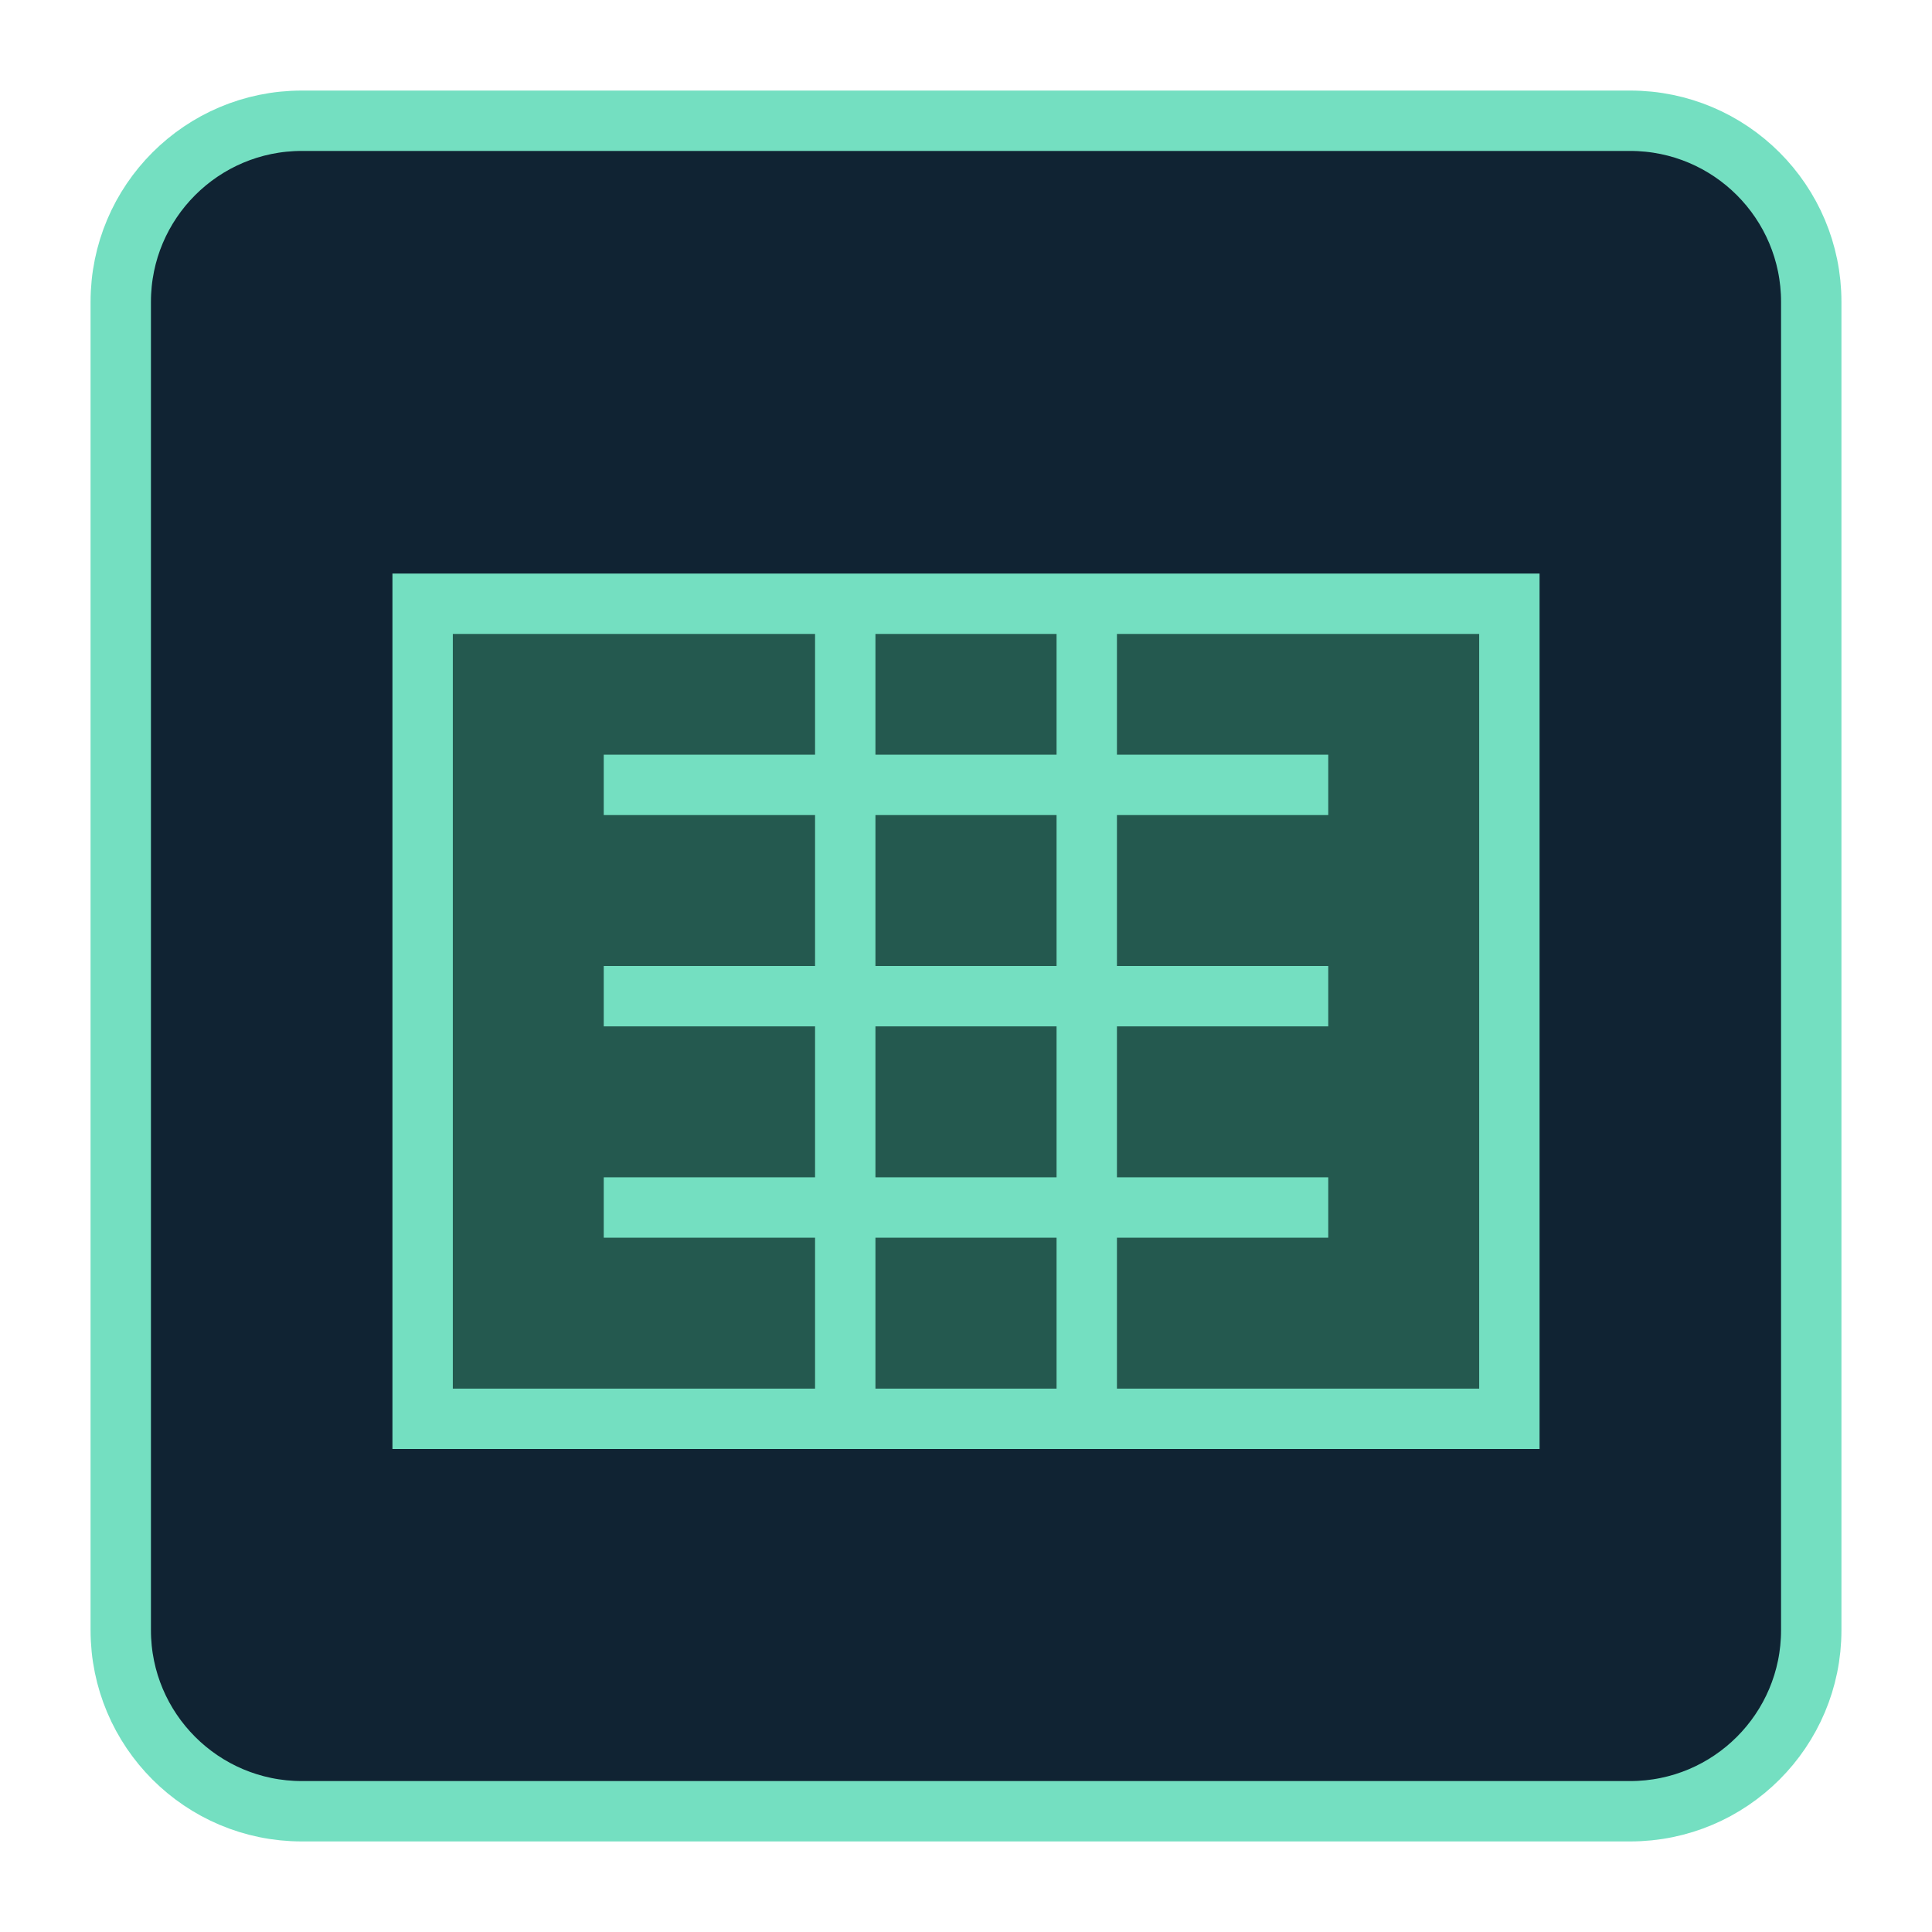
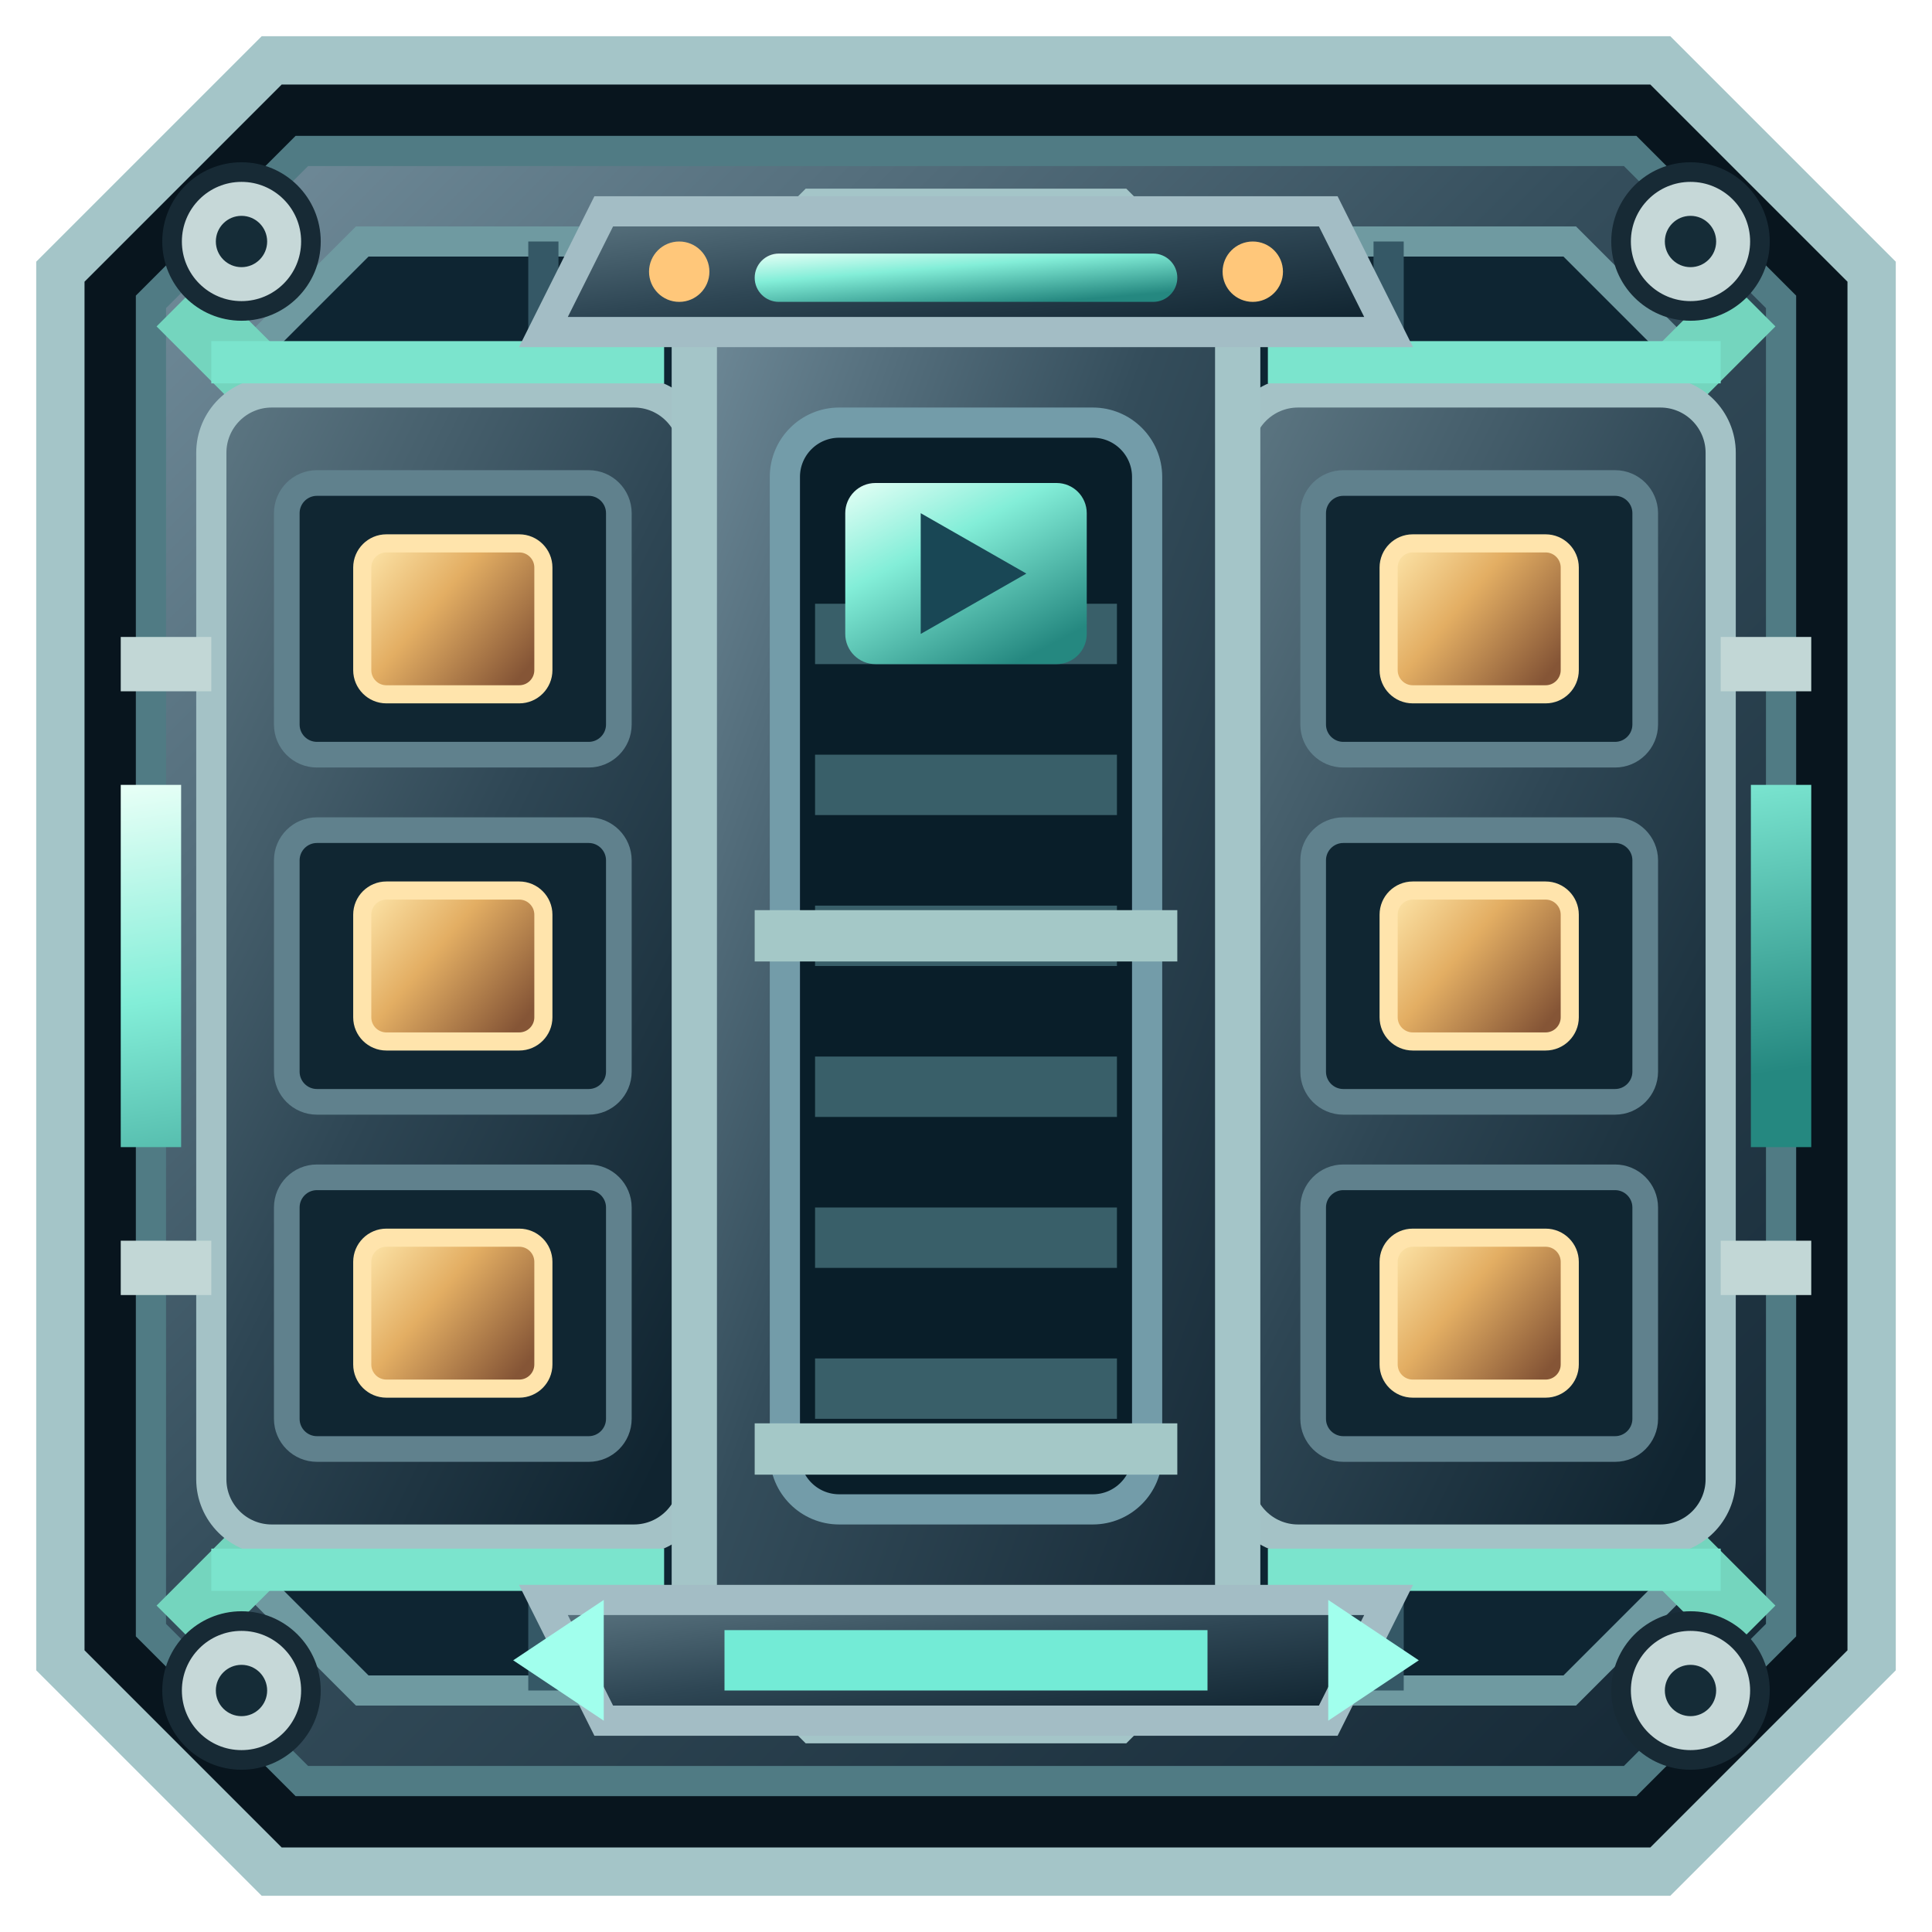
<svg xmlns="http://www.w3.org/2000/svg" width="64" height="64" viewBox="-32 -32 64 64">
-   <rect x="-28" y="-28" width="56" height="56" rx="6" fill="#102333" stroke="#74dfc1" stroke-width="2" />
-   <path d="M-18-12H18V15H-18Z" fill="#24594f" stroke="#74dfc1" stroke-width="2" />
-   <path d="M-12-6H12M-12 1H12M-12 8H12M-4-12V15M4-12V15" stroke="#74dfc1" stroke-width="2" />
+   <defs>
+     <linearGradient id="frame" x1="0" y1="0" x2="1" y2="1">
+       <stop stop-color="#748f9d" />
+       <stop offset=".46" stop-color="#344d5b" />
+       <stop offset="1" stop-color="#142734" />
+     </linearGradient>
+     <linearGradient id="panel" x1="0" y1="0" x2=".85" y2="1">
+       <stop stop-color="#5e7884" />
+       <stop offset=".52" stop-color="#2e4654" />
+       <stop offset="1" stop-color="#102430" />
+     </linearGradient>
+     <linearGradient id="teal" x1="0" y1="0" x2=".7" y2="1">
+       <stop stop-color="#e6fff6" />
+       <stop offset=".4" stop-color="#83eed8" />
+       <stop offset="1" stop-color="#258880" />
+     </linearGradient>
+     <linearGradient id="brass" x1="0" y1="0" x2="1" y2=".7">
+       <stop stop-color="#ffe9ae" />
+       <stop offset=".46" stop-color="#e3ae63" />
+       <stop offset="1" stop-color="#855536" />
+     </linearGradient>
+   </defs>
+   <path d="M-23-30H23L30-23V23L23 30H-23L-30 23V-23Z" fill="#08151e" stroke="#a4c5c8" stroke-width="1.6" />
+   <path d="M-22-27H22L27-22V22L22 27H-22L-27 22V-22Z" fill="url(#frame)" stroke="#507b84" stroke-width="1" />
+   <path d="M-20-24H20L24-20V20L20 24H-20L-24 20V-20Z" fill="#0e2532" stroke="#6f9aa1" stroke-width="1" />
+   <path d="M-24-14H24M-24 14H24M-14-24V24M14-24V24" stroke="#355866" stroke-width="1" />
+   <path d="M-26-22L-19-15M26-22L19-15M-26 22L-19 15M26 22L19 15" stroke="#74d5be" stroke-width="2.3" />
+   <g fill="#c6d8d8" stroke="#172a35" stroke-width=".65">
+     <circle cx="-24" cy="-24" r="2.3" />
+     <circle cx="24" cy="-24" r="2.3" />
+     <circle cx="-24" cy="24" r="2.3" />
+     <circle cx="24" cy="24" r="2.3" />
+   </g>
+   <g fill="#152c37">
+     <circle cx="-24" cy="-24" r=".85" />
+     <circle cx="24" cy="-24" r=".85" />
+     <circle cx="-24" cy="24" r=".85" />
+     <circle cx="24" cy="24" r=".85" />
+   </g>
+   <rect x="-25" y="-19" width="16" height="38" rx="2" fill="url(#panel)" stroke="#a4c2c6" stroke-width="1" />
+   <rect x="9" y="-19" width="16" height="38" rx="2" fill="url(#panel)" stroke="#a4c2c6" stroke-width="1" />
+   <g fill="#102632" stroke="#60818d" stroke-width=".85">
+     <rect x="-22.5" y="-16" width="11" height="9" rx="1" />
+     <rect x="-22.5" y="-4.5" width="11" height="9" rx="1" />
+     <rect x="-22.5" y="7" width="11" height="9" rx="1" />
+     <rect x="11.5" y="-16" width="11" height="9" rx="1" />
+     <rect x="11.5" y="-4.5" width="11" height="9" rx="1" />
+     <rect x="11.5" y="7" width="11" height="9" rx="1" />
+   </g>
+   <g fill="url(#brass)" stroke="#ffe4ac" stroke-width=".6">
+     <rect x="-20" y="-14" width="6" height="5" rx=".8" />
+     <rect x="-20" y="-2.5" width="6" height="5" rx=".8" />
+     <rect x="-20" y="9" width="6" height="5" rx=".8" />
+     <rect x="14" y="-14" width="6" height="5" rx=".8" />
+     <rect x="14" y="-2.5" width="6" height="5" rx=".8" />
+     <rect x="14" y="9" width="6" height="5" rx=".8" />
+   </g>
+   <path d="M-25-20H-10M10-20H25M-25 20H-10M10 20H25" stroke="#7be4cd" stroke-width="1.4" />
+   <path d="M-9-21L-5-25H5L9-21V21L5 25H-5L-9 21Z" fill="url(#frame)" stroke="#a4c5c8" stroke-width="1.5" />
+   <rect x="-6" y="-18" width="12" height="36" rx="1.8" fill="#091e29" stroke="#739ca9" stroke-width="1" />
+   <path d="M-5-11H5M-5-6H5M-5-1H5M-5 4H5M-5 9H5M-5 14H5" stroke="#395f69" stroke-width="2" />
+   <rect x="-4" y="-16" width="8" height="6" rx="1" fill="url(#teal)" />
+   <path d="M-1.5-15L2-13L-1.5-11Z" fill="#194755" />
+   <path d="M-7-1H7M-7 16H7" stroke="#a4c8c7" stroke-width="1.7" />
+   <path d="M-12-25H12L14-21H-14Z" fill="url(#panel)" stroke="#a3bdc5" stroke-width="1" />
+   <rect x="-7" y="-23.6" width="14" height="1.6" rx=".8" fill="url(#teal)" />
+   <circle cx="-9.5" cy="-23" r="1" fill="#ffc77a" />
+   <circle cx="9.5" cy="-23" r="1" fill="#ffc77a" />
+   <path d="M-12 25H12L14 21H-14Z" fill="url(#panel)" stroke="#a3bdc5" stroke-width="1" />
+   <path d="M-8 23H8" stroke="#73ebd6" stroke-width="2" />
+   <path d="M-28-10H-25M-28 10H-25M25-10H28M25 10H28" stroke="#c2d7d6" stroke-width="1.8" />
+   <path d="M-27-6V6M27-6V6" stroke="url(#teal)" stroke-width="2" />
+   <path d="M-15 23L-12 21L-12 25Z M15 23L12 21L12 25Z" fill="#a1ffed" />
</svg>
